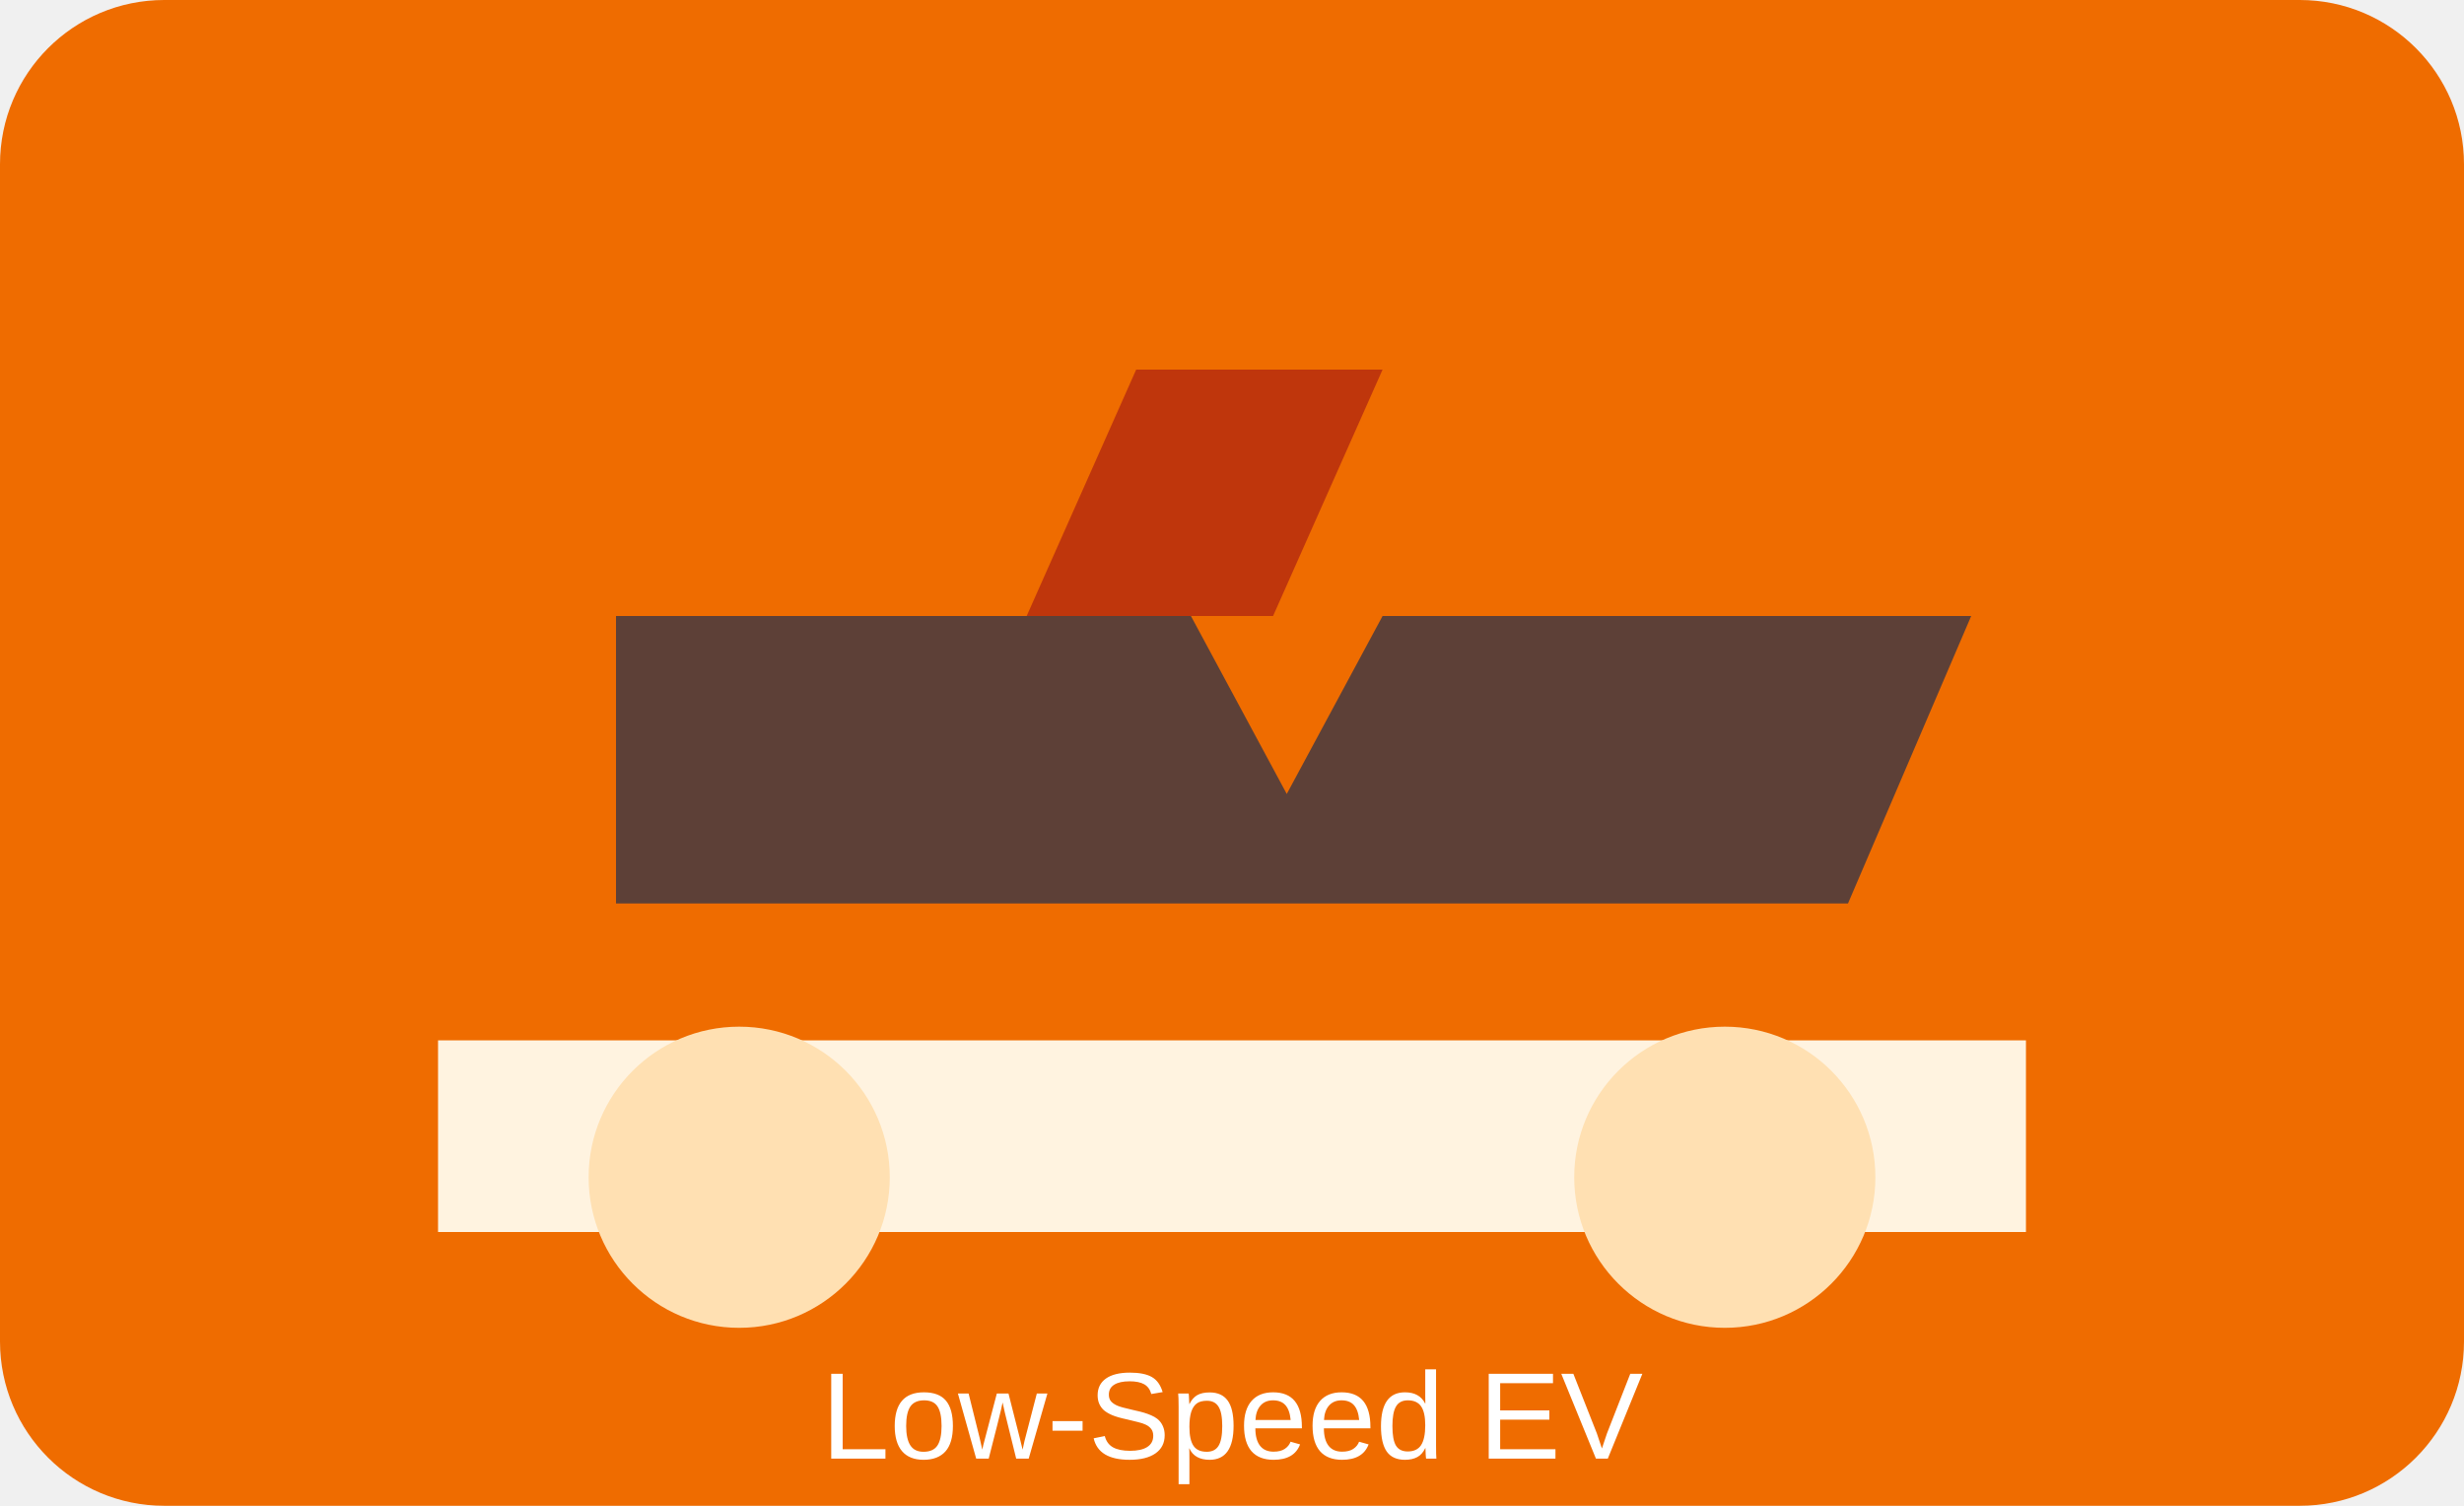
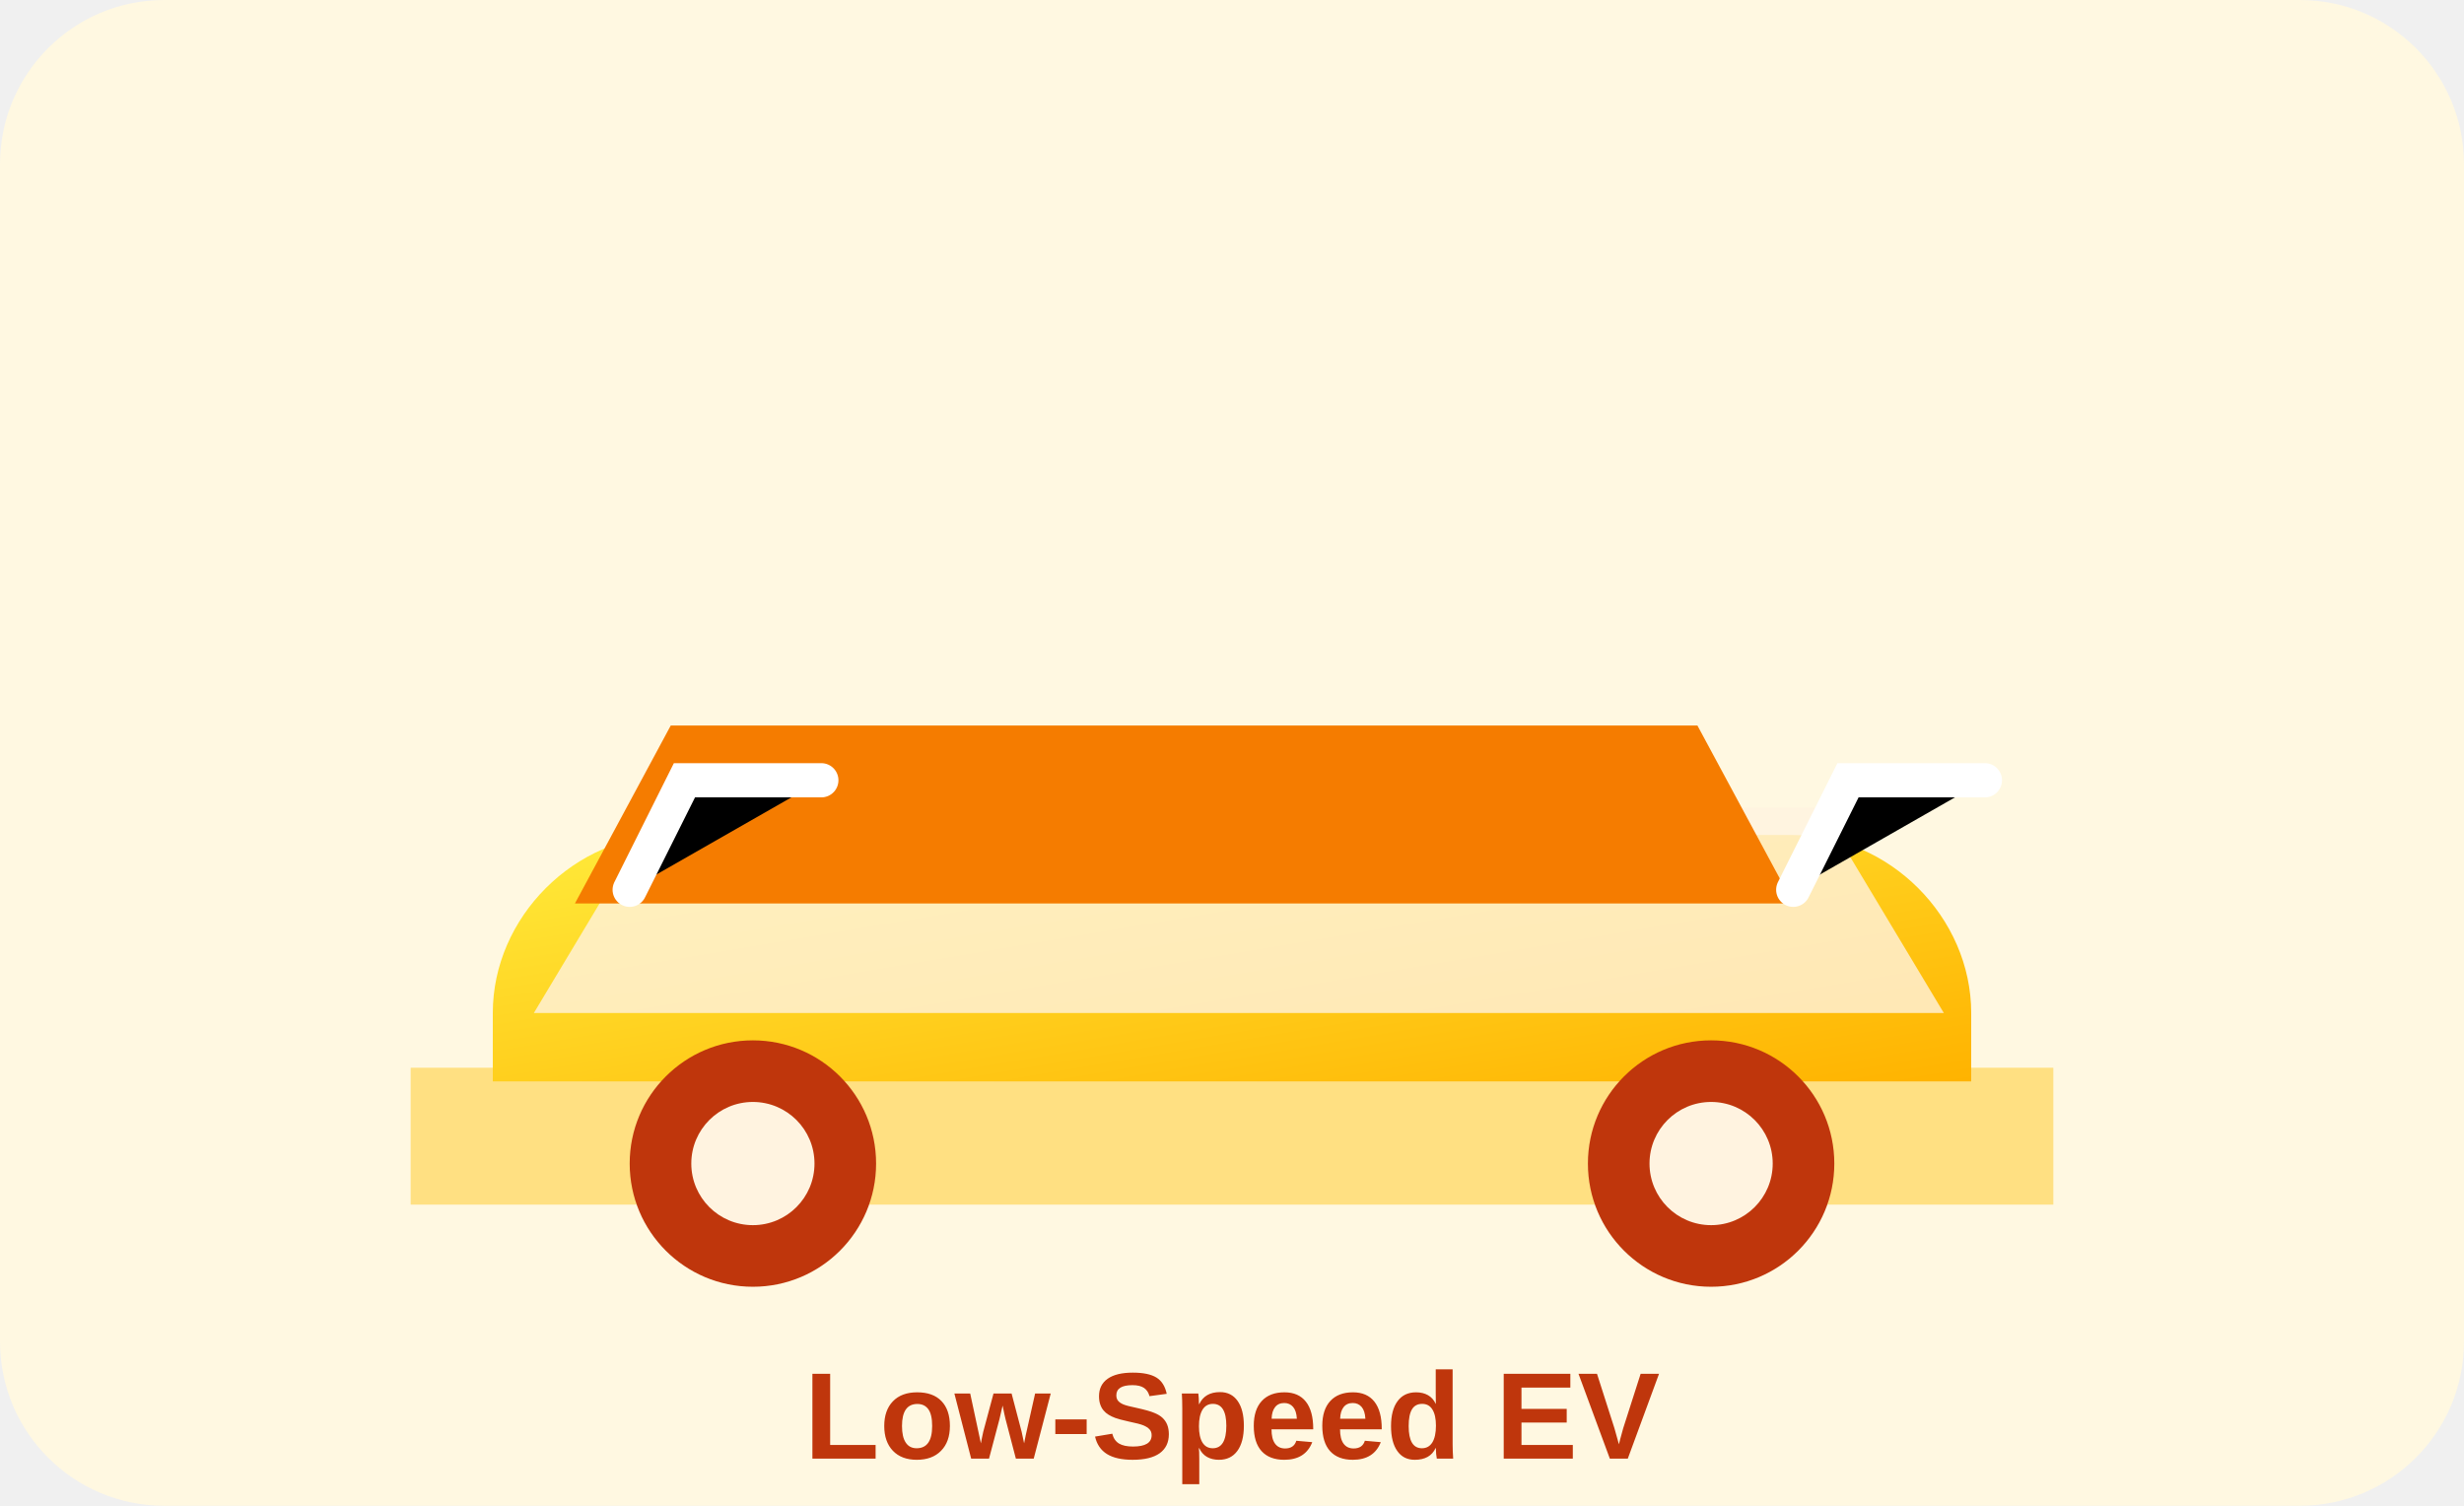
<svg xmlns="http://www.w3.org/2000/svg" viewBox="0 0 360 220">
-   <rect width="360" height="220" rx="24" fill="#ef6c00" />
-   <path d="M64 152h232v28H64z" fill="#fff3e0" />
-   <circle cx="108" cy="172" r="22" fill="#ffe0b2" />
-   <circle cx="252" cy="172" r="22" fill="#ffe0b2" />
-   <path d="M90 132h180l18-42h-86l-14 26-14-26H90v42Z" fill="#5d4037" />
-   <path d="M166 54l-16 36h36l16-36h-36Z" fill="#bf360c" />
-   <text x="50%" y="208" dominant-baseline="middle" text-anchor="middle" fill="#fff" font-size="18" font-family="Arial, sans-serif">Low-Speed EV</text>
+   <defs>
+     <linearGradient id="lowBg" x1="0" x2="1" y1="0" y2="1">
+       <stop offset="0%" stop-color="#ffeb3b" />
+       <stop offset="100%" stop-color="#ffb300" />
+     </linearGradient>
+   </defs>
+   <rect width="360" height="220" rx="24" fill="#fff8e1" />
+   <path d="M60 156h240v20H60z" fill="#ffe082" />
+   <path d="M72 148c0-14 12-26 26-26h164c14 0 26 12 26 26v10H72v-10Z" fill="url(#lowBg)" />
+   <path d="M78 148l18-30h170l18 30" fill="#fff3e0" opacity="0.8" />
+   <path d="M84 132l14-26h150l14 26" fill="#f57c00" />
+   <circle cx="110" cy="170" r="18" fill="#bf360c" />
+   <circle cx="250" cy="170" r="18" fill="#bf360c" />
+   <circle cx="110" cy="170" r="9" fill="#fff3e0" />
+   <circle cx="250" cy="170" r="9" fill="#fff3e0" />
+   <path d="M92 130l8-16h20" stroke="#fff" stroke-width="5" stroke-linecap="round" />
+   <path d="M262 130l8-16h20" stroke="#fff" stroke-width="5" stroke-linecap="round" />
+   <text x="50%" y="208" dominant-baseline="middle" text-anchor="middle" fill="#bf360c" font-size="18" font-family="Arial, sans-serif" font-weight="700">Low-Speed EV</text>
</svg>
